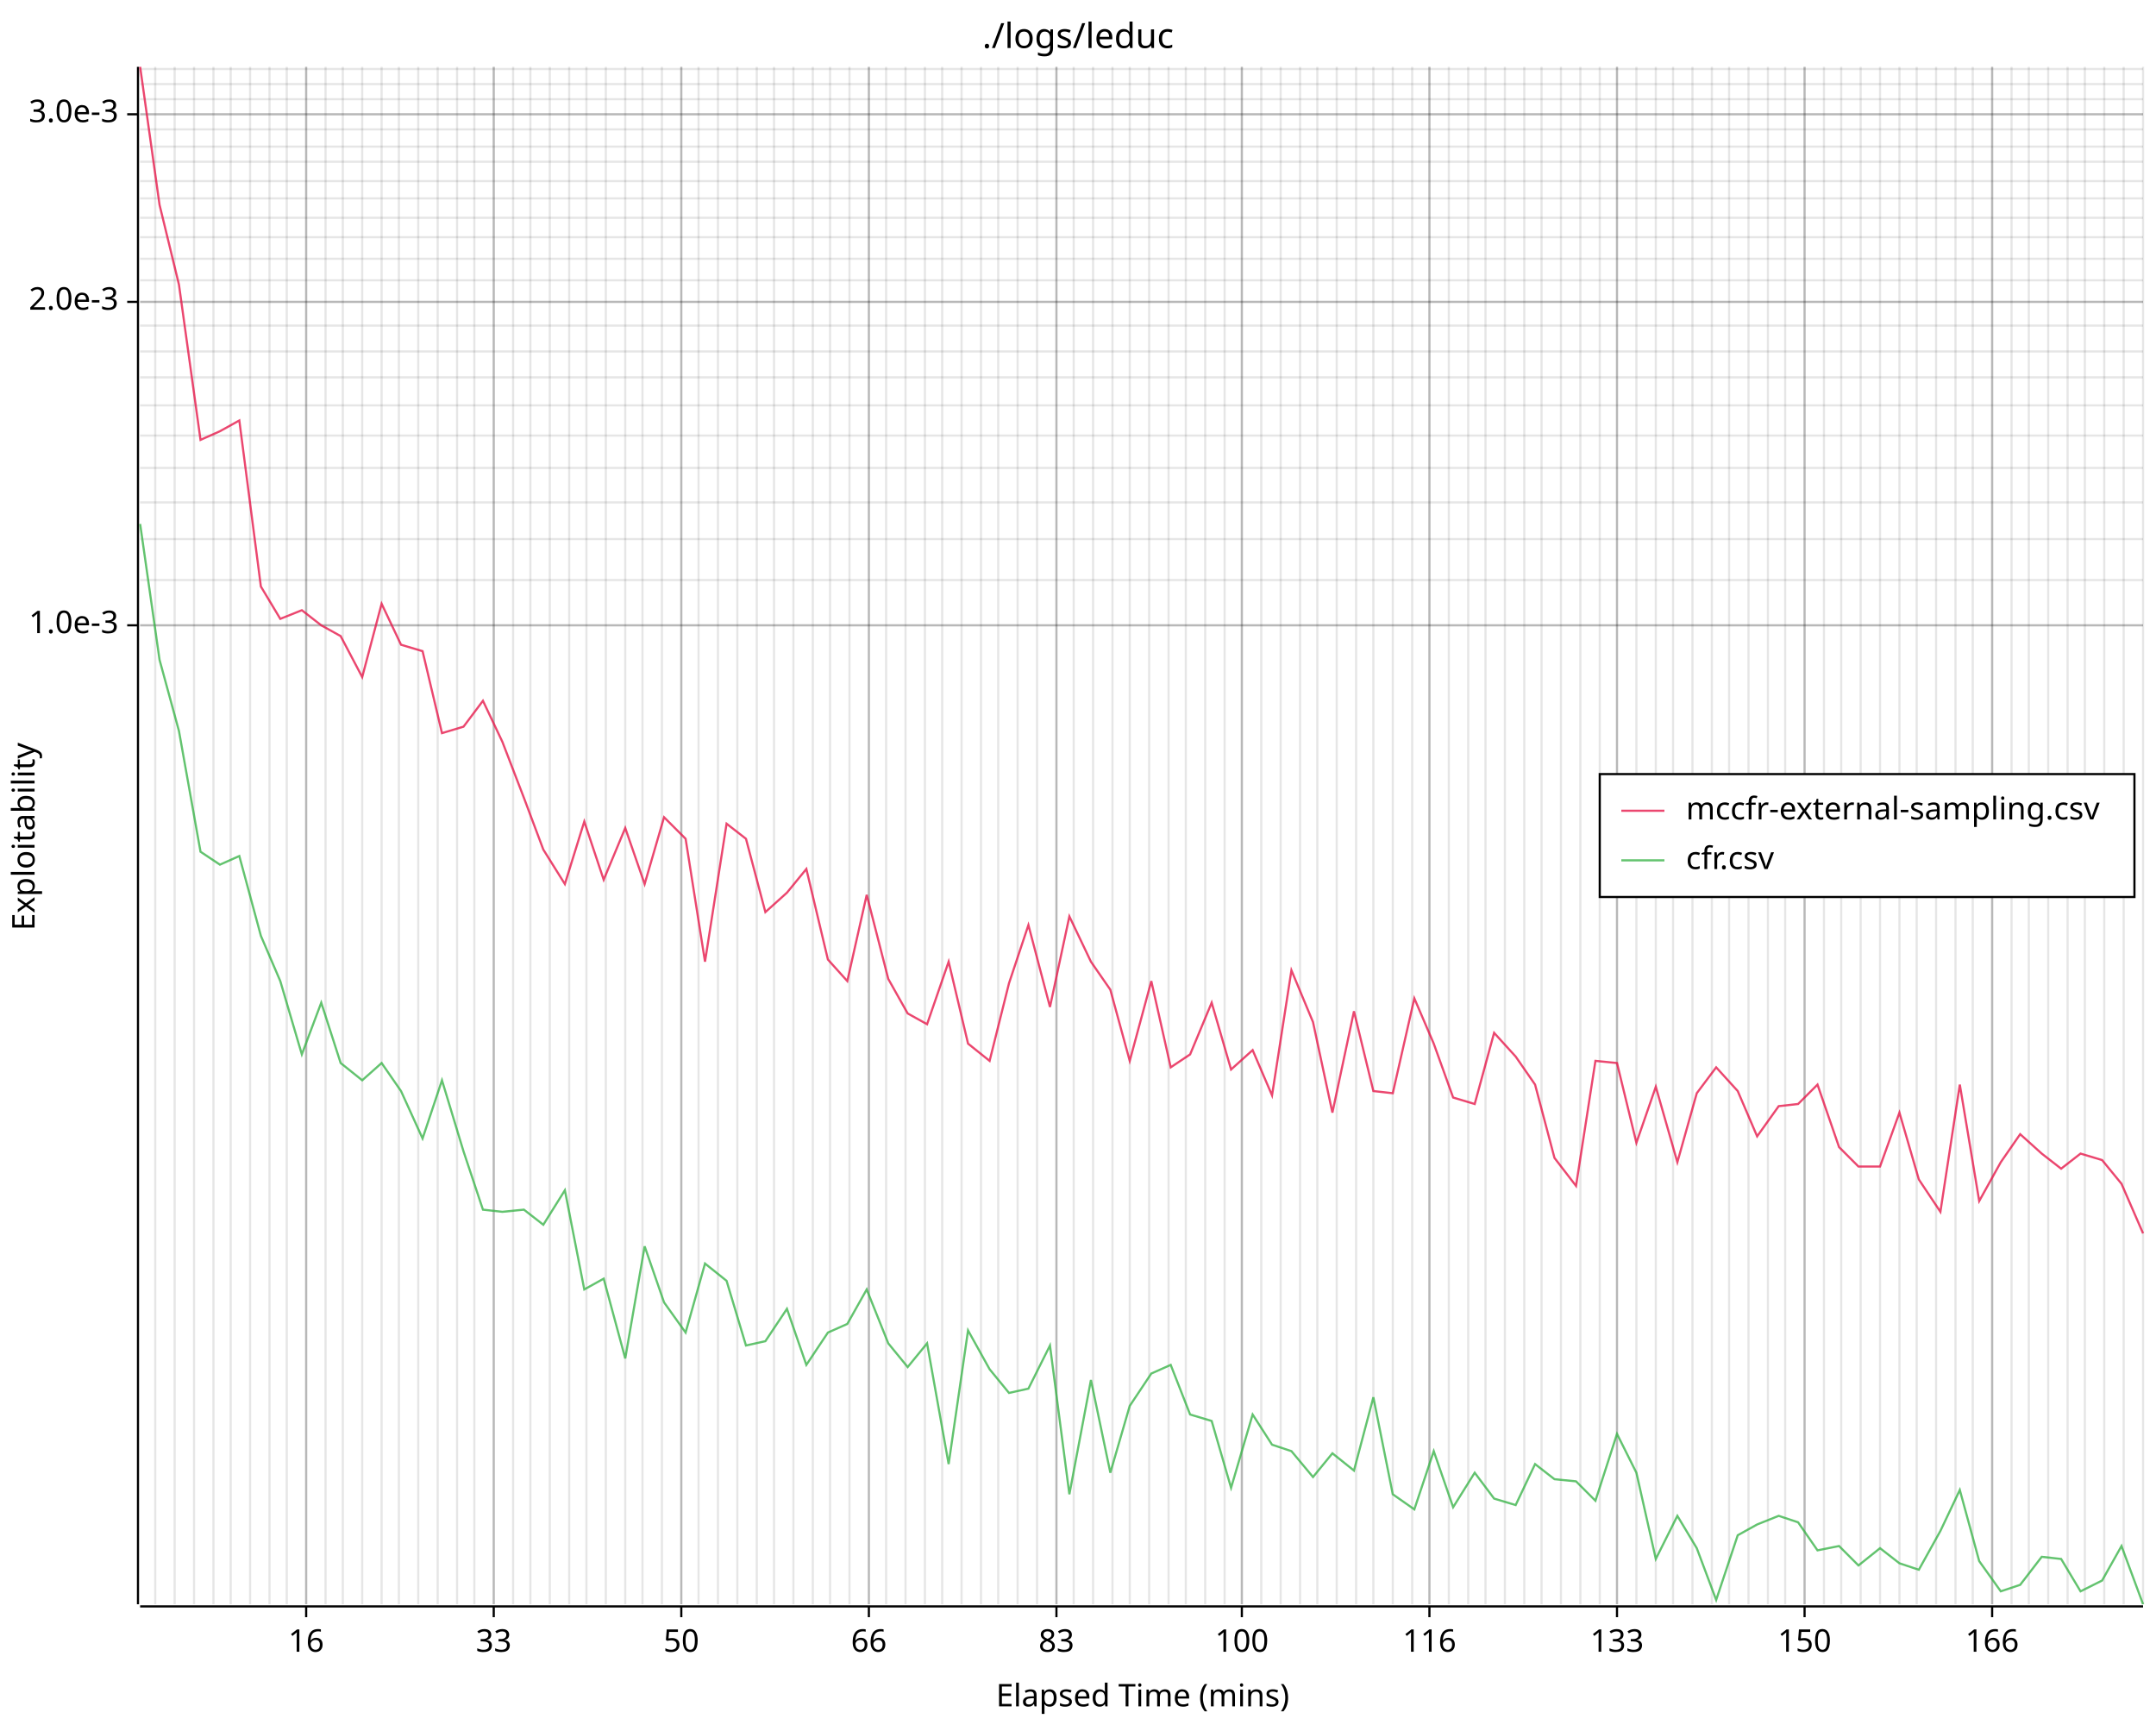
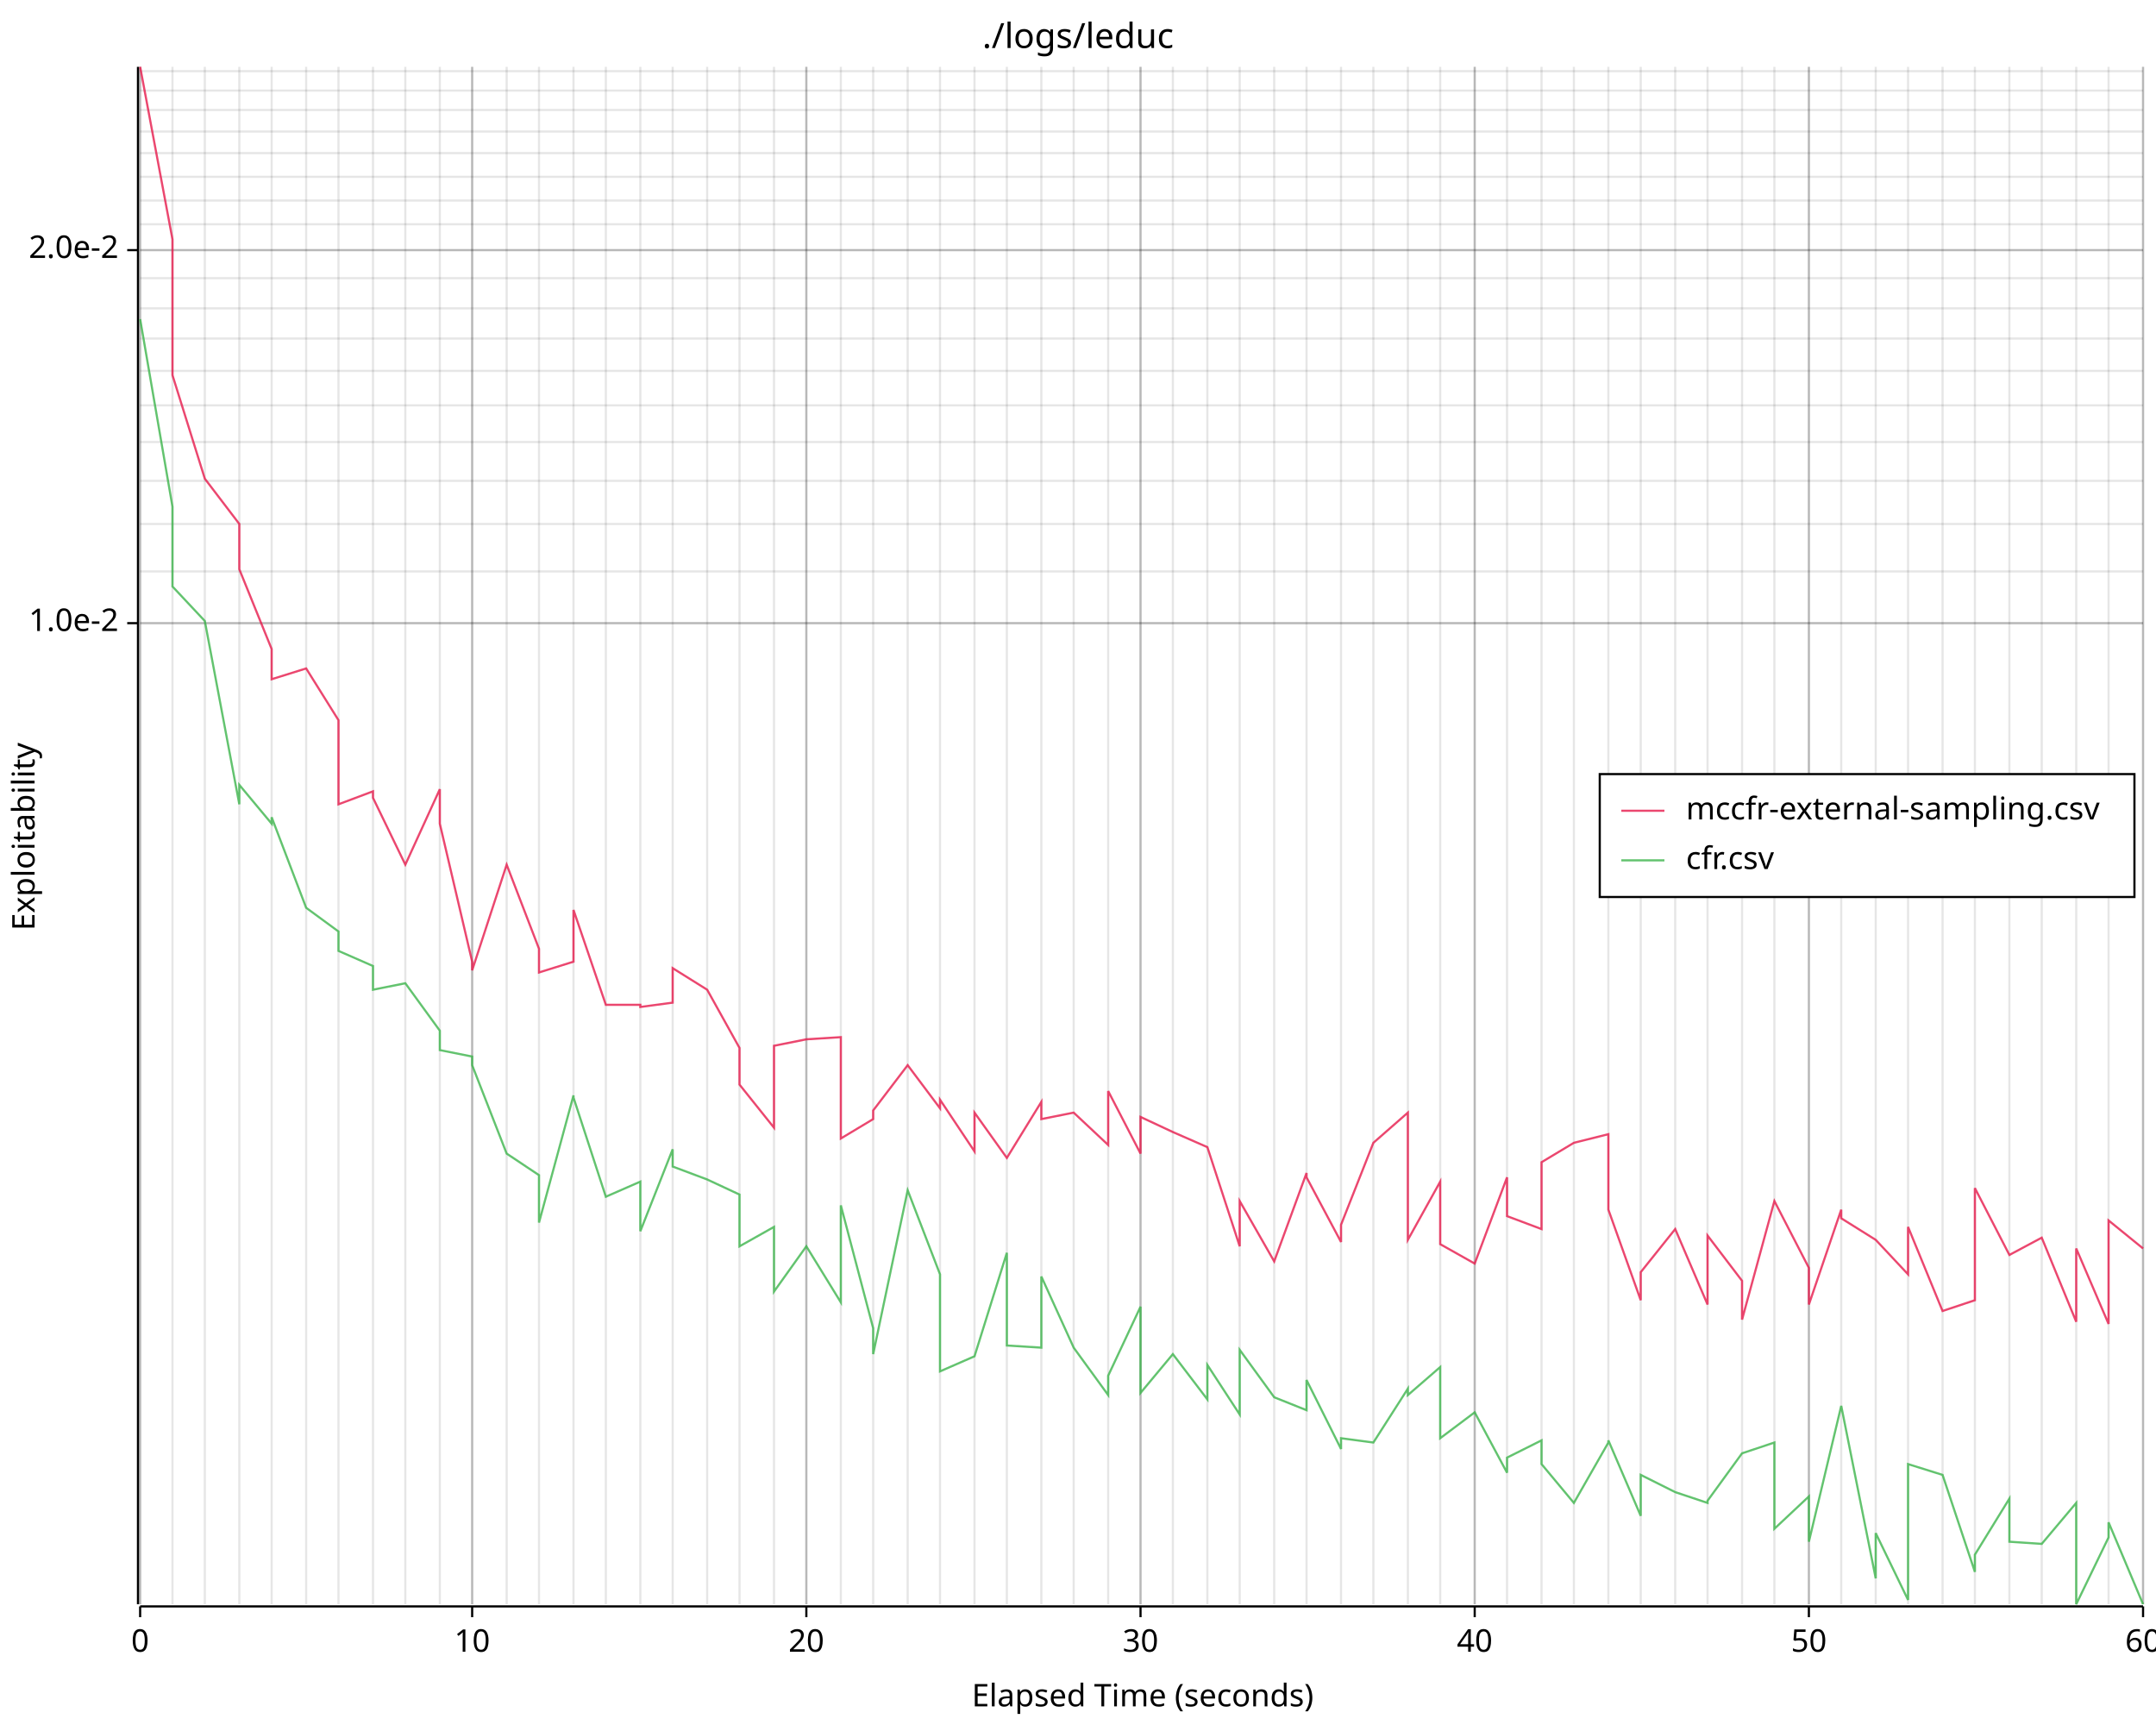
<svg xmlns="http://www.w3.org/2000/svg" width="1000" height="800" viewBox="0 0 1000 800">
  <rect x="0" y="0" width="1000" height="800" opacity="1" fill="#FFFFFF" stroke="none" />
  <text x="500" y="10" dy="0.76em" text-anchor="middle" font-family="sans-serif" font-size="16.129" opacity="1" fill="#000000">
./logs/leduc
</text>
-   <line opacity="0.1" stroke="#000000" stroke-width="1" x1="72" y1="744" x2="72" y2="31" />
-   <line opacity="0.1" stroke="#000000" stroke-width="1" x1="81" y1="744" x2="81" y2="31" />
-   <line opacity="0.1" stroke="#000000" stroke-width="1" x1="90" y1="744" x2="90" y2="31" />
-   <line opacity="0.1" stroke="#000000" stroke-width="1" x1="99" y1="744" x2="99" y2="31" />
-   <line opacity="0.1" stroke="#000000" stroke-width="1" x1="107" y1="744" x2="107" y2="31" />
-   <line opacity="0.1" stroke="#000000" stroke-width="1" x1="116" y1="744" x2="116" y2="31" />
-   <line opacity="0.1" stroke="#000000" stroke-width="1" x1="125" y1="744" x2="125" y2="31" />
-   <line opacity="0.1" stroke="#000000" stroke-width="1" x1="133" y1="744" x2="133" y2="31" />
+   <line opacity="0.1" stroke="#000000" stroke-width="1" x1="65" y1="744" x2="65" y2="31" />
+   <line opacity="0.1" stroke="#000000" stroke-width="1" x1="80" y1="744" x2="80" y2="31" />
+   <line opacity="0.1" stroke="#000000" stroke-width="1" x1="95" y1="744" x2="95" y2="31" />
+   <line opacity="0.1" stroke="#000000" stroke-width="1" x1="111" y1="744" x2="111" y2="31" />
+   <line opacity="0.1" stroke="#000000" stroke-width="1" x1="126" y1="744" x2="126" y2="31" />
  <line opacity="0.1" stroke="#000000" stroke-width="1" x1="142" y1="744" x2="142" y2="31" />
-   <line opacity="0.1" stroke="#000000" stroke-width="1" x1="151" y1="744" x2="151" y2="31" />
-   <line opacity="0.1" stroke="#000000" stroke-width="1" x1="159" y1="744" x2="159" y2="31" />
-   <line opacity="0.1" stroke="#000000" stroke-width="1" x1="168" y1="744" x2="168" y2="31" />
-   <line opacity="0.1" stroke="#000000" stroke-width="1" x1="177" y1="744" x2="177" y2="31" />
-   <line opacity="0.1" stroke="#000000" stroke-width="1" x1="185" y1="744" x2="185" y2="31" />
-   <line opacity="0.1" stroke="#000000" stroke-width="1" x1="194" y1="744" x2="194" y2="31" />
-   <line opacity="0.1" stroke="#000000" stroke-width="1" x1="203" y1="744" x2="203" y2="31" />
-   <line opacity="0.1" stroke="#000000" stroke-width="1" x1="212" y1="744" x2="212" y2="31" />
-   <line opacity="0.1" stroke="#000000" stroke-width="1" x1="220" y1="744" x2="220" y2="31" />
-   <line opacity="0.1" stroke="#000000" stroke-width="1" x1="229" y1="744" x2="229" y2="31" />
-   <line opacity="0.1" stroke="#000000" stroke-width="1" x1="238" y1="744" x2="238" y2="31" />
-   <line opacity="0.1" stroke="#000000" stroke-width="1" x1="246" y1="744" x2="246" y2="31" />
-   <line opacity="0.1" stroke="#000000" stroke-width="1" x1="255" y1="744" x2="255" y2="31" />
-   <line opacity="0.1" stroke="#000000" stroke-width="1" x1="264" y1="744" x2="264" y2="31" />
-   <line opacity="0.1" stroke="#000000" stroke-width="1" x1="272" y1="744" x2="272" y2="31" />
+   <line opacity="0.1" stroke="#000000" stroke-width="1" x1="157" y1="744" x2="157" y2="31" />
+   <line opacity="0.1" stroke="#000000" stroke-width="1" x1="173" y1="744" x2="173" y2="31" />
+   <line opacity="0.1" stroke="#000000" stroke-width="1" x1="188" y1="744" x2="188" y2="31" />
+   <line opacity="0.1" stroke="#000000" stroke-width="1" x1="204" y1="744" x2="204" y2="31" />
+   <line opacity="0.1" stroke="#000000" stroke-width="1" x1="219" y1="744" x2="219" y2="31" />
+   <line opacity="0.1" stroke="#000000" stroke-width="1" x1="235" y1="744" x2="235" y2="31" />
+   <line opacity="0.1" stroke="#000000" stroke-width="1" x1="250" y1="744" x2="250" y2="31" />
+   <line opacity="0.1" stroke="#000000" stroke-width="1" x1="266" y1="744" x2="266" y2="31" />
  <line opacity="0.1" stroke="#000000" stroke-width="1" x1="281" y1="744" x2="281" y2="31" />
-   <line opacity="0.1" stroke="#000000" stroke-width="1" x1="290" y1="744" x2="290" y2="31" />
-   <line opacity="0.1" stroke="#000000" stroke-width="1" x1="298" y1="744" x2="298" y2="31" />
-   <line opacity="0.1" stroke="#000000" stroke-width="1" x1="307" y1="744" x2="307" y2="31" />
-   <line opacity="0.1" stroke="#000000" stroke-width="1" x1="316" y1="744" x2="316" y2="31" />
-   <line opacity="0.1" stroke="#000000" stroke-width="1" x1="324" y1="744" x2="324" y2="31" />
-   <line opacity="0.1" stroke="#000000" stroke-width="1" x1="333" y1="744" x2="333" y2="31" />
-   <line opacity="0.1" stroke="#000000" stroke-width="1" x1="342" y1="744" x2="342" y2="31" />
-   <line opacity="0.1" stroke="#000000" stroke-width="1" x1="351" y1="744" x2="351" y2="31" />
+   <line opacity="0.1" stroke="#000000" stroke-width="1" x1="297" y1="744" x2="297" y2="31" />
+   <line opacity="0.1" stroke="#000000" stroke-width="1" x1="312" y1="744" x2="312" y2="31" />
+   <line opacity="0.1" stroke="#000000" stroke-width="1" x1="328" y1="744" x2="328" y2="31" />
+   <line opacity="0.1" stroke="#000000" stroke-width="1" x1="343" y1="744" x2="343" y2="31" />
  <line opacity="0.1" stroke="#000000" stroke-width="1" x1="359" y1="744" x2="359" y2="31" />
-   <line opacity="0.1" stroke="#000000" stroke-width="1" x1="368" y1="744" x2="368" y2="31" />
-   <line opacity="0.1" stroke="#000000" stroke-width="1" x1="377" y1="744" x2="377" y2="31" />
-   <line opacity="0.1" stroke="#000000" stroke-width="1" x1="385" y1="744" x2="385" y2="31" />
-   <line opacity="0.1" stroke="#000000" stroke-width="1" x1="394" y1="744" x2="394" y2="31" />
-   <line opacity="0.1" stroke="#000000" stroke-width="1" x1="403" y1="744" x2="403" y2="31" />
-   <line opacity="0.1" stroke="#000000" stroke-width="1" x1="411" y1="744" x2="411" y2="31" />
-   <line opacity="0.1" stroke="#000000" stroke-width="1" x1="420" y1="744" x2="420" y2="31" />
-   <line opacity="0.1" stroke="#000000" stroke-width="1" x1="429" y1="744" x2="429" y2="31" />
-   <line opacity="0.1" stroke="#000000" stroke-width="1" x1="437" y1="744" x2="437" y2="31" />
-   <line opacity="0.1" stroke="#000000" stroke-width="1" x1="446" y1="744" x2="446" y2="31" />
-   <line opacity="0.1" stroke="#000000" stroke-width="1" x1="455" y1="744" x2="455" y2="31" />
-   <line opacity="0.1" stroke="#000000" stroke-width="1" x1="463" y1="744" x2="463" y2="31" />
-   <line opacity="0.1" stroke="#000000" stroke-width="1" x1="472" y1="744" x2="472" y2="31" />
-   <line opacity="0.1" stroke="#000000" stroke-width="1" x1="481" y1="744" x2="481" y2="31" />
-   <line opacity="0.1" stroke="#000000" stroke-width="1" x1="490" y1="744" x2="490" y2="31" />
+   <line opacity="0.1" stroke="#000000" stroke-width="1" x1="374" y1="744" x2="374" y2="31" />
+   <line opacity="0.1" stroke="#000000" stroke-width="1" x1="390" y1="744" x2="390" y2="31" />
+   <line opacity="0.1" stroke="#000000" stroke-width="1" x1="405" y1="744" x2="405" y2="31" />
+   <line opacity="0.1" stroke="#000000" stroke-width="1" x1="421" y1="744" x2="421" y2="31" />
+   <line opacity="0.1" stroke="#000000" stroke-width="1" x1="436" y1="744" x2="436" y2="31" />
+   <line opacity="0.1" stroke="#000000" stroke-width="1" x1="452" y1="744" x2="452" y2="31" />
+   <line opacity="0.1" stroke="#000000" stroke-width="1" x1="467" y1="744" x2="467" y2="31" />
+   <line opacity="0.1" stroke="#000000" stroke-width="1" x1="483" y1="744" x2="483" y2="31" />
  <line opacity="0.1" stroke="#000000" stroke-width="1" x1="498" y1="744" x2="498" y2="31" />
-   <line opacity="0.1" stroke="#000000" stroke-width="1" x1="507" y1="744" x2="507" y2="31" />
-   <line opacity="0.1" stroke="#000000" stroke-width="1" x1="516" y1="744" x2="516" y2="31" />
-   <line opacity="0.1" stroke="#000000" stroke-width="1" x1="524" y1="744" x2="524" y2="31" />
-   <line opacity="0.1" stroke="#000000" stroke-width="1" x1="533" y1="744" x2="533" y2="31" />
-   <line opacity="0.1" stroke="#000000" stroke-width="1" x1="542" y1="744" x2="542" y2="31" />
-   <line opacity="0.1" stroke="#000000" stroke-width="1" x1="550" y1="744" x2="550" y2="31" />
-   <line opacity="0.1" stroke="#000000" stroke-width="1" x1="559" y1="744" x2="559" y2="31" />
-   <line opacity="0.1" stroke="#000000" stroke-width="1" x1="568" y1="744" x2="568" y2="31" />
-   <line opacity="0.1" stroke="#000000" stroke-width="1" x1="576" y1="744" x2="576" y2="31" />
-   <line opacity="0.1" stroke="#000000" stroke-width="1" x1="585" y1="744" x2="585" y2="31" />
-   <line opacity="0.1" stroke="#000000" stroke-width="1" x1="594" y1="744" x2="594" y2="31" />
-   <line opacity="0.1" stroke="#000000" stroke-width="1" x1="603" y1="744" x2="603" y2="31" />
-   <line opacity="0.1" stroke="#000000" stroke-width="1" x1="611" y1="744" x2="611" y2="31" />
-   <line opacity="0.1" stroke="#000000" stroke-width="1" x1="620" y1="744" x2="620" y2="31" />
-   <line opacity="0.1" stroke="#000000" stroke-width="1" x1="629" y1="744" x2="629" y2="31" />
+   <line opacity="0.1" stroke="#000000" stroke-width="1" x1="514" y1="744" x2="514" y2="31" />
+   <line opacity="0.1" stroke="#000000" stroke-width="1" x1="529" y1="744" x2="529" y2="31" />
+   <line opacity="0.1" stroke="#000000" stroke-width="1" x1="544" y1="744" x2="544" y2="31" />
+   <line opacity="0.1" stroke="#000000" stroke-width="1" x1="560" y1="744" x2="560" y2="31" />
+   <line opacity="0.1" stroke="#000000" stroke-width="1" x1="575" y1="744" x2="575" y2="31" />
+   <line opacity="0.1" stroke="#000000" stroke-width="1" x1="591" y1="744" x2="591" y2="31" />
+   <line opacity="0.1" stroke="#000000" stroke-width="1" x1="606" y1="744" x2="606" y2="31" />
+   <line opacity="0.1" stroke="#000000" stroke-width="1" x1="622" y1="744" x2="622" y2="31" />
  <line opacity="0.1" stroke="#000000" stroke-width="1" x1="637" y1="744" x2="637" y2="31" />
-   <line opacity="0.1" stroke="#000000" stroke-width="1" x1="646" y1="744" x2="646" y2="31" />
-   <line opacity="0.1" stroke="#000000" stroke-width="1" x1="655" y1="744" x2="655" y2="31" />
-   <line opacity="0.1" stroke="#000000" stroke-width="1" x1="663" y1="744" x2="663" y2="31" />
-   <line opacity="0.1" stroke="#000000" stroke-width="1" x1="672" y1="744" x2="672" y2="31" />
-   <line opacity="0.1" stroke="#000000" stroke-width="1" x1="681" y1="744" x2="681" y2="31" />
-   <line opacity="0.1" stroke="#000000" stroke-width="1" x1="689" y1="744" x2="689" y2="31" />
-   <line opacity="0.1" stroke="#000000" stroke-width="1" x1="698" y1="744" x2="698" y2="31" />
-   <line opacity="0.1" stroke="#000000" stroke-width="1" x1="707" y1="744" x2="707" y2="31" />
+   <line opacity="0.1" stroke="#000000" stroke-width="1" x1="653" y1="744" x2="653" y2="31" />
+   <line opacity="0.1" stroke="#000000" stroke-width="1" x1="668" y1="744" x2="668" y2="31" />
+   <line opacity="0.1" stroke="#000000" stroke-width="1" x1="684" y1="744" x2="684" y2="31" />
+   <line opacity="0.1" stroke="#000000" stroke-width="1" x1="699" y1="744" x2="699" y2="31" />
  <line opacity="0.1" stroke="#000000" stroke-width="1" x1="715" y1="744" x2="715" y2="31" />
-   <line opacity="0.1" stroke="#000000" stroke-width="1" x1="724" y1="744" x2="724" y2="31" />
-   <line opacity="0.1" stroke="#000000" stroke-width="1" x1="733" y1="744" x2="733" y2="31" />
-   <line opacity="0.1" stroke="#000000" stroke-width="1" x1="742" y1="744" x2="742" y2="31" />
-   <line opacity="0.1" stroke="#000000" stroke-width="1" x1="750" y1="744" x2="750" y2="31" />
-   <line opacity="0.1" stroke="#000000" stroke-width="1" x1="759" y1="744" x2="759" y2="31" />
-   <line opacity="0.1" stroke="#000000" stroke-width="1" x1="768" y1="744" x2="768" y2="31" />
-   <line opacity="0.1" stroke="#000000" stroke-width="1" x1="776" y1="744" x2="776" y2="31" />
-   <line opacity="0.1" stroke="#000000" stroke-width="1" x1="785" y1="744" x2="785" y2="31" />
-   <line opacity="0.1" stroke="#000000" stroke-width="1" x1="794" y1="744" x2="794" y2="31" />
-   <line opacity="0.1" stroke="#000000" stroke-width="1" x1="802" y1="744" x2="802" y2="31" />
-   <line opacity="0.1" stroke="#000000" stroke-width="1" x1="811" y1="744" x2="811" y2="31" />
-   <line opacity="0.1" stroke="#000000" stroke-width="1" x1="820" y1="744" x2="820" y2="31" />
-   <line opacity="0.1" stroke="#000000" stroke-width="1" x1="828" y1="744" x2="828" y2="31" />
-   <line opacity="0.1" stroke="#000000" stroke-width="1" x1="837" y1="744" x2="837" y2="31" />
-   <line opacity="0.1" stroke="#000000" stroke-width="1" x1="846" y1="744" x2="846" y2="31" />
+   <line opacity="0.1" stroke="#000000" stroke-width="1" x1="730" y1="744" x2="730" y2="31" />
+   <line opacity="0.1" stroke="#000000" stroke-width="1" x1="746" y1="744" x2="746" y2="31" />
+   <line opacity="0.1" stroke="#000000" stroke-width="1" x1="761" y1="744" x2="761" y2="31" />
+   <line opacity="0.1" stroke="#000000" stroke-width="1" x1="777" y1="744" x2="777" y2="31" />
+   <line opacity="0.1" stroke="#000000" stroke-width="1" x1="792" y1="744" x2="792" y2="31" />
+   <line opacity="0.1" stroke="#000000" stroke-width="1" x1="808" y1="744" x2="808" y2="31" />
+   <line opacity="0.1" stroke="#000000" stroke-width="1" x1="823" y1="744" x2="823" y2="31" />
+   <line opacity="0.1" stroke="#000000" stroke-width="1" x1="839" y1="744" x2="839" y2="31" />
  <line opacity="0.1" stroke="#000000" stroke-width="1" x1="854" y1="744" x2="854" y2="31" />
-   <line opacity="0.1" stroke="#000000" stroke-width="1" x1="863" y1="744" x2="863" y2="31" />
-   <line opacity="0.1" stroke="#000000" stroke-width="1" x1="872" y1="744" x2="872" y2="31" />
-   <line opacity="0.1" stroke="#000000" stroke-width="1" x1="881" y1="744" x2="881" y2="31" />
-   <line opacity="0.1" stroke="#000000" stroke-width="1" x1="889" y1="744" x2="889" y2="31" />
-   <line opacity="0.1" stroke="#000000" stroke-width="1" x1="898" y1="744" x2="898" y2="31" />
-   <line opacity="0.1" stroke="#000000" stroke-width="1" x1="907" y1="744" x2="907" y2="31" />
-   <line opacity="0.1" stroke="#000000" stroke-width="1" x1="915" y1="744" x2="915" y2="31" />
-   <line opacity="0.1" stroke="#000000" stroke-width="1" x1="924" y1="744" x2="924" y2="31" />
-   <line opacity="0.1" stroke="#000000" stroke-width="1" x1="933" y1="744" x2="933" y2="31" />
-   <line opacity="0.1" stroke="#000000" stroke-width="1" x1="941" y1="744" x2="941" y2="31" />
-   <line opacity="0.1" stroke="#000000" stroke-width="1" x1="950" y1="744" x2="950" y2="31" />
-   <line opacity="0.1" stroke="#000000" stroke-width="1" x1="959" y1="744" x2="959" y2="31" />
-   <line opacity="0.1" stroke="#000000" stroke-width="1" x1="967" y1="744" x2="967" y2="31" />
-   <line opacity="0.1" stroke="#000000" stroke-width="1" x1="976" y1="744" x2="976" y2="31" />
-   <line opacity="0.1" stroke="#000000" stroke-width="1" x1="985" y1="744" x2="985" y2="31" />
+   <line opacity="0.1" stroke="#000000" stroke-width="1" x1="870" y1="744" x2="870" y2="31" />
+   <line opacity="0.1" stroke="#000000" stroke-width="1" x1="885" y1="744" x2="885" y2="31" />
+   <line opacity="0.1" stroke="#000000" stroke-width="1" x1="901" y1="744" x2="901" y2="31" />
+   <line opacity="0.1" stroke="#000000" stroke-width="1" x1="916" y1="744" x2="916" y2="31" />
+   <line opacity="0.1" stroke="#000000" stroke-width="1" x1="932" y1="744" x2="932" y2="31" />
+   <line opacity="0.1" stroke="#000000" stroke-width="1" x1="947" y1="744" x2="947" y2="31" />
+   <line opacity="0.1" stroke="#000000" stroke-width="1" x1="963" y1="744" x2="963" y2="31" />
+   <line opacity="0.1" stroke="#000000" stroke-width="1" x1="978" y1="744" x2="978" y2="31" />
  <line opacity="0.1" stroke="#000000" stroke-width="1" x1="994" y1="744" x2="994" y2="31" />
-   <line opacity="0.1" stroke="#000000" stroke-width="1" x1="65" y1="290" x2="994" y2="290" />
-   <line opacity="0.1" stroke="#000000" stroke-width="1" x1="65" y1="269" x2="994" y2="269" />
-   <line opacity="0.1" stroke="#000000" stroke-width="1" x1="65" y1="250" x2="994" y2="250" />
-   <line opacity="0.1" stroke="#000000" stroke-width="1" x1="65" y1="233" x2="994" y2="233" />
-   <line opacity="0.1" stroke="#000000" stroke-width="1" x1="65" y1="217" x2="994" y2="217" />
-   <line opacity="0.1" stroke="#000000" stroke-width="1" x1="65" y1="202" x2="994" y2="202" />
+   <line opacity="0.1" stroke="#000000" stroke-width="1" x1="65" y1="289" x2="994" y2="289" />
+   <line opacity="0.1" stroke="#000000" stroke-width="1" x1="65" y1="265" x2="994" y2="265" />
+   <line opacity="0.1" stroke="#000000" stroke-width="1" x1="65" y1="243" x2="994" y2="243" />
+   <line opacity="0.1" stroke="#000000" stroke-width="1" x1="65" y1="223" x2="994" y2="223" />
+   <line opacity="0.1" stroke="#000000" stroke-width="1" x1="65" y1="205" x2="994" y2="205" />
  <line opacity="0.1" stroke="#000000" stroke-width="1" x1="65" y1="188" x2="994" y2="188" />
-   <line opacity="0.1" stroke="#000000" stroke-width="1" x1="65" y1="175" x2="994" y2="175" />
-   <line opacity="0.1" stroke="#000000" stroke-width="1" x1="65" y1="163" x2="994" y2="163" />
-   <line opacity="0.1" stroke="#000000" stroke-width="1" x1="65" y1="151" x2="994" y2="151" />
-   <line opacity="0.1" stroke="#000000" stroke-width="1" x1="65" y1="140" x2="994" y2="140" />
-   <line opacity="0.1" stroke="#000000" stroke-width="1" x1="65" y1="130" x2="994" y2="130" />
-   <line opacity="0.1" stroke="#000000" stroke-width="1" x1="65" y1="120" x2="994" y2="120" />
-   <line opacity="0.1" stroke="#000000" stroke-width="1" x1="65" y1="110" x2="994" y2="110" />
-   <line opacity="0.1" stroke="#000000" stroke-width="1" x1="65" y1="101" x2="994" y2="101" />
-   <line opacity="0.1" stroke="#000000" stroke-width="1" x1="65" y1="92" x2="994" y2="92" />
-   <line opacity="0.1" stroke="#000000" stroke-width="1" x1="65" y1="84" x2="994" y2="84" />
-   <line opacity="0.1" stroke="#000000" stroke-width="1" x1="65" y1="75" x2="994" y2="75" />
-   <line opacity="0.1" stroke="#000000" stroke-width="1" x1="65" y1="68" x2="994" y2="68" />
-   <line opacity="0.1" stroke="#000000" stroke-width="1" x1="65" y1="60" x2="994" y2="60" />
-   <line opacity="0.1" stroke="#000000" stroke-width="1" x1="65" y1="53" x2="994" y2="53" />
-   <line opacity="0.1" stroke="#000000" stroke-width="1" x1="65" y1="46" x2="994" y2="46" />
-   <line opacity="0.1" stroke="#000000" stroke-width="1" x1="65" y1="39" x2="994" y2="39" />
-   <line opacity="0.1" stroke="#000000" stroke-width="1" x1="65" y1="32" x2="994" y2="32" />
+   <line opacity="0.1" stroke="#000000" stroke-width="1" x1="65" y1="172" x2="994" y2="172" />
+   <line opacity="0.1" stroke="#000000" stroke-width="1" x1="65" y1="157" x2="994" y2="157" />
+   <line opacity="0.1" stroke="#000000" stroke-width="1" x1="65" y1="143" x2="994" y2="143" />
+   <line opacity="0.1" stroke="#000000" stroke-width="1" x1="65" y1="129" x2="994" y2="129" />
+   <line opacity="0.1" stroke="#000000" stroke-width="1" x1="65" y1="116" x2="994" y2="116" />
+   <line opacity="0.1" stroke="#000000" stroke-width="1" x1="65" y1="104" x2="994" y2="104" />
+   <line opacity="0.1" stroke="#000000" stroke-width="1" x1="65" y1="93" x2="994" y2="93" />
+   <line opacity="0.1" stroke="#000000" stroke-width="1" x1="65" y1="82" x2="994" y2="82" />
+   <line opacity="0.1" stroke="#000000" stroke-width="1" x1="65" y1="71" x2="994" y2="71" />
+   <line opacity="0.1" stroke="#000000" stroke-width="1" x1="65" y1="61" x2="994" y2="61" />
+   <line opacity="0.1" stroke="#000000" stroke-width="1" x1="65" y1="51" x2="994" y2="51" />
+   <line opacity="0.1" stroke="#000000" stroke-width="1" x1="65" y1="42" x2="994" y2="42" />
+   <line opacity="0.1" stroke="#000000" stroke-width="1" x1="65" y1="33" x2="994" y2="33" />
  <text x="5" y="388" dy="0.76em" text-anchor="middle" font-family="sans-serif" font-size="14.516" opacity="1" fill="#000000" transform="rotate(270, 5, 388)">
Exploitability
</text>
  <text x="530" y="795" dy="-0.5ex" text-anchor="middle" font-family="sans-serif" font-size="14.516" opacity="1" fill="#000000">
- Elapsed Time (mins)
+ Elapsed Time (seconds)
</text>
-   <line opacity="0.2" stroke="#000000" stroke-width="1" x1="142" y1="744" x2="142" y2="31" />
-   <line opacity="0.2" stroke="#000000" stroke-width="1" x1="229" y1="744" x2="229" y2="31" />
-   <line opacity="0.2" stroke="#000000" stroke-width="1" x1="316" y1="744" x2="316" y2="31" />
-   <line opacity="0.2" stroke="#000000" stroke-width="1" x1="403" y1="744" x2="403" y2="31" />
-   <line opacity="0.2" stroke="#000000" stroke-width="1" x1="490" y1="744" x2="490" y2="31" />
-   <line opacity="0.2" stroke="#000000" stroke-width="1" x1="576" y1="744" x2="576" y2="31" />
-   <line opacity="0.2" stroke="#000000" stroke-width="1" x1="663" y1="744" x2="663" y2="31" />
-   <line opacity="0.2" stroke="#000000" stroke-width="1" x1="750" y1="744" x2="750" y2="31" />
-   <line opacity="0.2" stroke="#000000" stroke-width="1" x1="837" y1="744" x2="837" y2="31" />
-   <line opacity="0.2" stroke="#000000" stroke-width="1" x1="924" y1="744" x2="924" y2="31" />
-   <line opacity="0.2" stroke="#000000" stroke-width="1" x1="65" y1="290" x2="994" y2="290" />
-   <line opacity="0.2" stroke="#000000" stroke-width="1" x1="65" y1="140" x2="994" y2="140" />
-   <line opacity="0.2" stroke="#000000" stroke-width="1" x1="65" y1="53" x2="994" y2="53" />
+   <line opacity="0.2" stroke="#000000" stroke-width="1" x1="65" y1="744" x2="65" y2="31" />
+   <line opacity="0.2" stroke="#000000" stroke-width="1" x1="219" y1="744" x2="219" y2="31" />
+   <line opacity="0.2" stroke="#000000" stroke-width="1" x1="374" y1="744" x2="374" y2="31" />
+   <line opacity="0.2" stroke="#000000" stroke-width="1" x1="529" y1="744" x2="529" y2="31" />
+   <line opacity="0.2" stroke="#000000" stroke-width="1" x1="684" y1="744" x2="684" y2="31" />
+   <line opacity="0.2" stroke="#000000" stroke-width="1" x1="839" y1="744" x2="839" y2="31" />
+   <line opacity="0.2" stroke="#000000" stroke-width="1" x1="994" y1="744" x2="994" y2="31" />
+   <line opacity="0.2" stroke="#000000" stroke-width="1" x1="65" y1="289" x2="994" y2="289" />
+   <line opacity="0.2" stroke="#000000" stroke-width="1" x1="65" y1="116" x2="994" y2="116" />
  <polyline fill="none" opacity="1" stroke="#000000" stroke-width="1" points="64,31 64,744 " />
-   <text x="55" y="290" dy="0.5ex" text-anchor="end" font-family="sans-serif" font-size="14.516" opacity="1" fill="#000000">
- 1.0e-3
+   <text x="55" y="289" dy="0.5ex" text-anchor="end" font-family="sans-serif" font-size="14.516" opacity="1" fill="#000000">
+ 1.0e-2
</text>
-   <polyline fill="none" opacity="1" stroke="#000000" stroke-width="1" points="59,290 64,290 " />
-   <text x="55" y="140" dy="0.5ex" text-anchor="end" font-family="sans-serif" font-size="14.516" opacity="1" fill="#000000">
- 2.0e-3
+   <polyline fill="none" opacity="1" stroke="#000000" stroke-width="1" points="59,289 64,289 " />
+   <text x="55" y="116" dy="0.5ex" text-anchor="end" font-family="sans-serif" font-size="14.516" opacity="1" fill="#000000">
+ 2.0e-2
</text>
-   <polyline fill="none" opacity="1" stroke="#000000" stroke-width="1" points="59,140 64,140 " />
-   <text x="55" y="53" dy="0.5ex" text-anchor="end" font-family="sans-serif" font-size="14.516" opacity="1" fill="#000000">
- 3.0e-3
+   <polyline fill="none" opacity="1" stroke="#000000" stroke-width="1" points="59,116 64,116 " />
+   <polyline fill="none" opacity="1" stroke="#000000" stroke-width="1" points="65,745 994,745 " />
+   <text x="65" y="755" dy="0.76em" text-anchor="middle" font-family="sans-serif" font-size="14.516" opacity="1" fill="#000000">
+ 0
</text>
-   <polyline fill="none" opacity="1" stroke="#000000" stroke-width="1" points="59,53 64,53 " />
-   <polyline fill="none" opacity="1" stroke="#000000" stroke-width="1" points="65,745 994,745 " />
-   <text x="142" y="755" dy="0.76em" text-anchor="middle" font-family="sans-serif" font-size="14.516" opacity="1" fill="#000000">
- 16
+   <polyline fill="none" opacity="1" stroke="#000000" stroke-width="1" points="65,745 65,750 " />
+   <text x="219" y="755" dy="0.76em" text-anchor="middle" font-family="sans-serif" font-size="14.516" opacity="1" fill="#000000">
+ 10
</text>
-   <polyline fill="none" opacity="1" stroke="#000000" stroke-width="1" points="142,745 142,750 " />
-   <text x="229" y="755" dy="0.76em" text-anchor="middle" font-family="sans-serif" font-size="14.516" opacity="1" fill="#000000">
- 33
+   <polyline fill="none" opacity="1" stroke="#000000" stroke-width="1" points="219,745 219,750 " />
+   <text x="374" y="755" dy="0.76em" text-anchor="middle" font-family="sans-serif" font-size="14.516" opacity="1" fill="#000000">
+ 20
</text>
-   <polyline fill="none" opacity="1" stroke="#000000" stroke-width="1" points="229,745 229,750 " />
-   <text x="316" y="755" dy="0.76em" text-anchor="middle" font-family="sans-serif" font-size="14.516" opacity="1" fill="#000000">
+   <polyline fill="none" opacity="1" stroke="#000000" stroke-width="1" points="374,745 374,750 " />
+   <text x="529" y="755" dy="0.76em" text-anchor="middle" font-family="sans-serif" font-size="14.516" opacity="1" fill="#000000">
+ 30
+ </text>
+   <polyline fill="none" opacity="1" stroke="#000000" stroke-width="1" points="529,745 529,750 " />
+   <text x="684" y="755" dy="0.76em" text-anchor="middle" font-family="sans-serif" font-size="14.516" opacity="1" fill="#000000">
+ 40
+ </text>
+   <polyline fill="none" opacity="1" stroke="#000000" stroke-width="1" points="684,745 684,750 " />
+   <text x="839" y="755" dy="0.76em" text-anchor="middle" font-family="sans-serif" font-size="14.516" opacity="1" fill="#000000">
50
</text>
-   <polyline fill="none" opacity="1" stroke="#000000" stroke-width="1" points="316,745 316,750 " />
-   <text x="403" y="755" dy="0.76em" text-anchor="middle" font-family="sans-serif" font-size="14.516" opacity="1" fill="#000000">
- 66
+   <polyline fill="none" opacity="1" stroke="#000000" stroke-width="1" points="839,745 839,750 " />
+   <text x="994" y="755" dy="0.76em" text-anchor="middle" font-family="sans-serif" font-size="14.516" opacity="1" fill="#000000">
+ 60
</text>
-   <polyline fill="none" opacity="1" stroke="#000000" stroke-width="1" points="403,745 403,750 " />
-   <text x="490" y="755" dy="0.76em" text-anchor="middle" font-family="sans-serif" font-size="14.516" opacity="1" fill="#000000">
- 83
- </text>
-   <polyline fill="none" opacity="1" stroke="#000000" stroke-width="1" points="490,745 490,750 " />
-   <text x="576" y="755" dy="0.76em" text-anchor="middle" font-family="sans-serif" font-size="14.516" opacity="1" fill="#000000">
- 100
- </text>
-   <polyline fill="none" opacity="1" stroke="#000000" stroke-width="1" points="576,745 576,750 " />
-   <text x="663" y="755" dy="0.76em" text-anchor="middle" font-family="sans-serif" font-size="14.516" opacity="1" fill="#000000">
- 116
- </text>
-   <polyline fill="none" opacity="1" stroke="#000000" stroke-width="1" points="663,745 663,750 " />
-   <text x="750" y="755" dy="0.76em" text-anchor="middle" font-family="sans-serif" font-size="14.516" opacity="1" fill="#000000">
- 133
- </text>
-   <polyline fill="none" opacity="1" stroke="#000000" stroke-width="1" points="750,745 750,750 " />
-   <text x="837" y="755" dy="0.76em" text-anchor="middle" font-family="sans-serif" font-size="14.516" opacity="1" fill="#000000">
- 150
- </text>
-   <polyline fill="none" opacity="1" stroke="#000000" stroke-width="1" points="837,745 837,750 " />
-   <text x="924" y="755" dy="0.76em" text-anchor="middle" font-family="sans-serif" font-size="14.516" opacity="1" fill="#000000">
- 166
- </text>
-   <polyline fill="none" opacity="1" stroke="#000000" stroke-width="1" points="924,745 924,750 " />
-   <polyline fill="none" opacity="0.8" stroke="#E6194B" stroke-width="1" points="65,31 74,95 83,132 93,204 102,200 111,195 121,272 130,287 140,283 149,290 158,295 168,314 177,280 186,299 196,302 205,340 215,337 224,325 233,344 243,370 252,394 262,410 271,381 280,408 290,384 299,410 308,379 318,389 327,446 337,382 346,389 355,423 365,414 374,403 384,445 393,455 402,415 412,454 421,470 430,475 440,446 449,484 459,492 468,456 477,429 487,467 496,425 506,446 515,459 524,492 534,455 543,495 552,489 562,465 571,496 581,487 590,508 599,450 609,474 618,516 628,469 637,506 646,507 656,463 665,484 674,509 684,512 693,479 703,490 712,503 721,537 731,550 740,492 750,493 759,530 768,504 778,539 787,507 796,495 806,506 815,527 825,513 834,512 843,503 853,532 862,541 872,541 881,516 890,547 900,562 909,503 918,557 928,539 937,526 947,535 956,542 965,535 975,538 984,549 994,572 " />
-   <polyline fill="none" opacity="0.8" stroke="#3CB44B" stroke-width="1" points="65,243 74,306 83,339 93,395 102,401 111,397 121,434 130,455 140,489 149,465 158,493 168,501 177,493 186,506 196,528 205,501 215,534 224,561 233,562 243,561 252,568 262,552 271,598 280,593 290,630 299,578 308,604 318,618 327,586 337,594 346,624 355,622 365,607 374,633 384,618 393,614 402,598 412,623 421,634 430,623 440,679 449,617 459,635 468,646 477,644 487,624 496,693 506,640 515,683 524,652 534,637 543,633 552,656 562,659 571,690 581,656 590,670 599,673 609,685 618,674 628,682 637,648 646,693 656,700 665,673 674,699 684,683 693,695 703,698 712,679 721,686 731,687 740,696 750,665 759,683 768,723 778,703 787,718 796,742 806,712 815,707 825,703 834,706 843,719 853,717 862,726 872,718 881,725 890,728 900,710 909,691 918,724 928,738 937,735 947,722 956,723 965,738 975,733 984,717 994,744 " />
+   <polyline fill="none" opacity="1" stroke="#000000" stroke-width="1" points="994,745 994,750 " />
+   <polyline fill="none" opacity="0.8" stroke="#E6194B" stroke-width="1" points="65,31 80,111 80,174 95,222 111,243 111,264 126,301 126,315 142,310 157,334 157,373 173,367 173,370 188,401 204,366 204,382 219,446 219,450 235,401 250,440 250,451 266,446 266,422 281,466 297,466 297,467 312,465 312,449 328,459 343,486 343,503 359,523 359,485 374,482 390,481 390,528 405,519 405,515 421,494 436,514 436,510 452,534 452,516 467,537 483,511 483,519 498,516 514,531 514,506 529,535 529,518 544,525 560,532 560,532 575,578 575,557 591,585 606,544 606,546 622,576 622,568 637,530 653,516 653,575 668,548 668,577 684,586 699,546 699,564 715,570 715,539 730,530 746,526 746,561 761,603 761,590 777,570 792,605 792,573 808,594 808,612 823,557 839,588 839,605 854,561 854,565 870,575 885,591 885,569 901,608 916,603 916,551 932,582 932,582 947,574 963,613 963,579 978,614 978,566 994,579 " />
+   <polyline fill="none" opacity="0.8" stroke="#3CB44B" stroke-width="1" points="65,148 80,235 80,272 95,288 111,373 111,364 126,382 126,379 142,421 157,432 157,441 173,448 173,459 188,456 204,478 204,487 219,490 219,494 235,535 250,545 250,567 266,508 266,509 281,555 297,548 297,571 312,533 312,541 328,547 343,554 343,578 359,569 359,599 374,578 390,604 390,559 405,616 405,628 421,552 436,591 436,636 452,629 467,581 467,624 483,625 483,592 498,625 514,647 514,638 529,606 529,646 544,628 560,649 560,633 575,656 575,626 591,648 606,654 606,640 622,672 622,667 637,669 653,644 653,647 668,634 668,667 684,655 699,683 699,676 715,668 715,679 730,697 746,669 746,668 761,703 761,684 777,692 792,697 792,696 808,674 823,669 823,709 839,694 839,715 854,652 870,732 870,711 885,742 885,679 901,684 916,729 916,721 932,695 932,715 947,716 963,697 963,744 978,713 978,706 994,744 " />
  <rect x="742" y="359" width="248" height="57" opacity="1" fill="#FFFFFF" stroke="none" />
  <rect x="742" y="359" width="248" height="57" opacity="1" fill="none" stroke="#000000" />
  <text x="782" y="369" dy="0.76em" text-anchor="start" font-family="sans-serif" font-size="14.516" opacity="1" fill="#000000">
mccfr-external-sampling.csv
</text>
  <text x="782" y="392" dy="0.76em" text-anchor="start" font-family="sans-serif" font-size="14.516" opacity="1" fill="#000000">
cfr.csv
</text>
  <polyline fill="none" opacity="0.8" stroke="#E6194B" stroke-width="1" points="752,376 772,376 " />
  <polyline fill="none" opacity="0.8" stroke="#3CB44B" stroke-width="1" points="752,399 772,399 " />
</svg>
